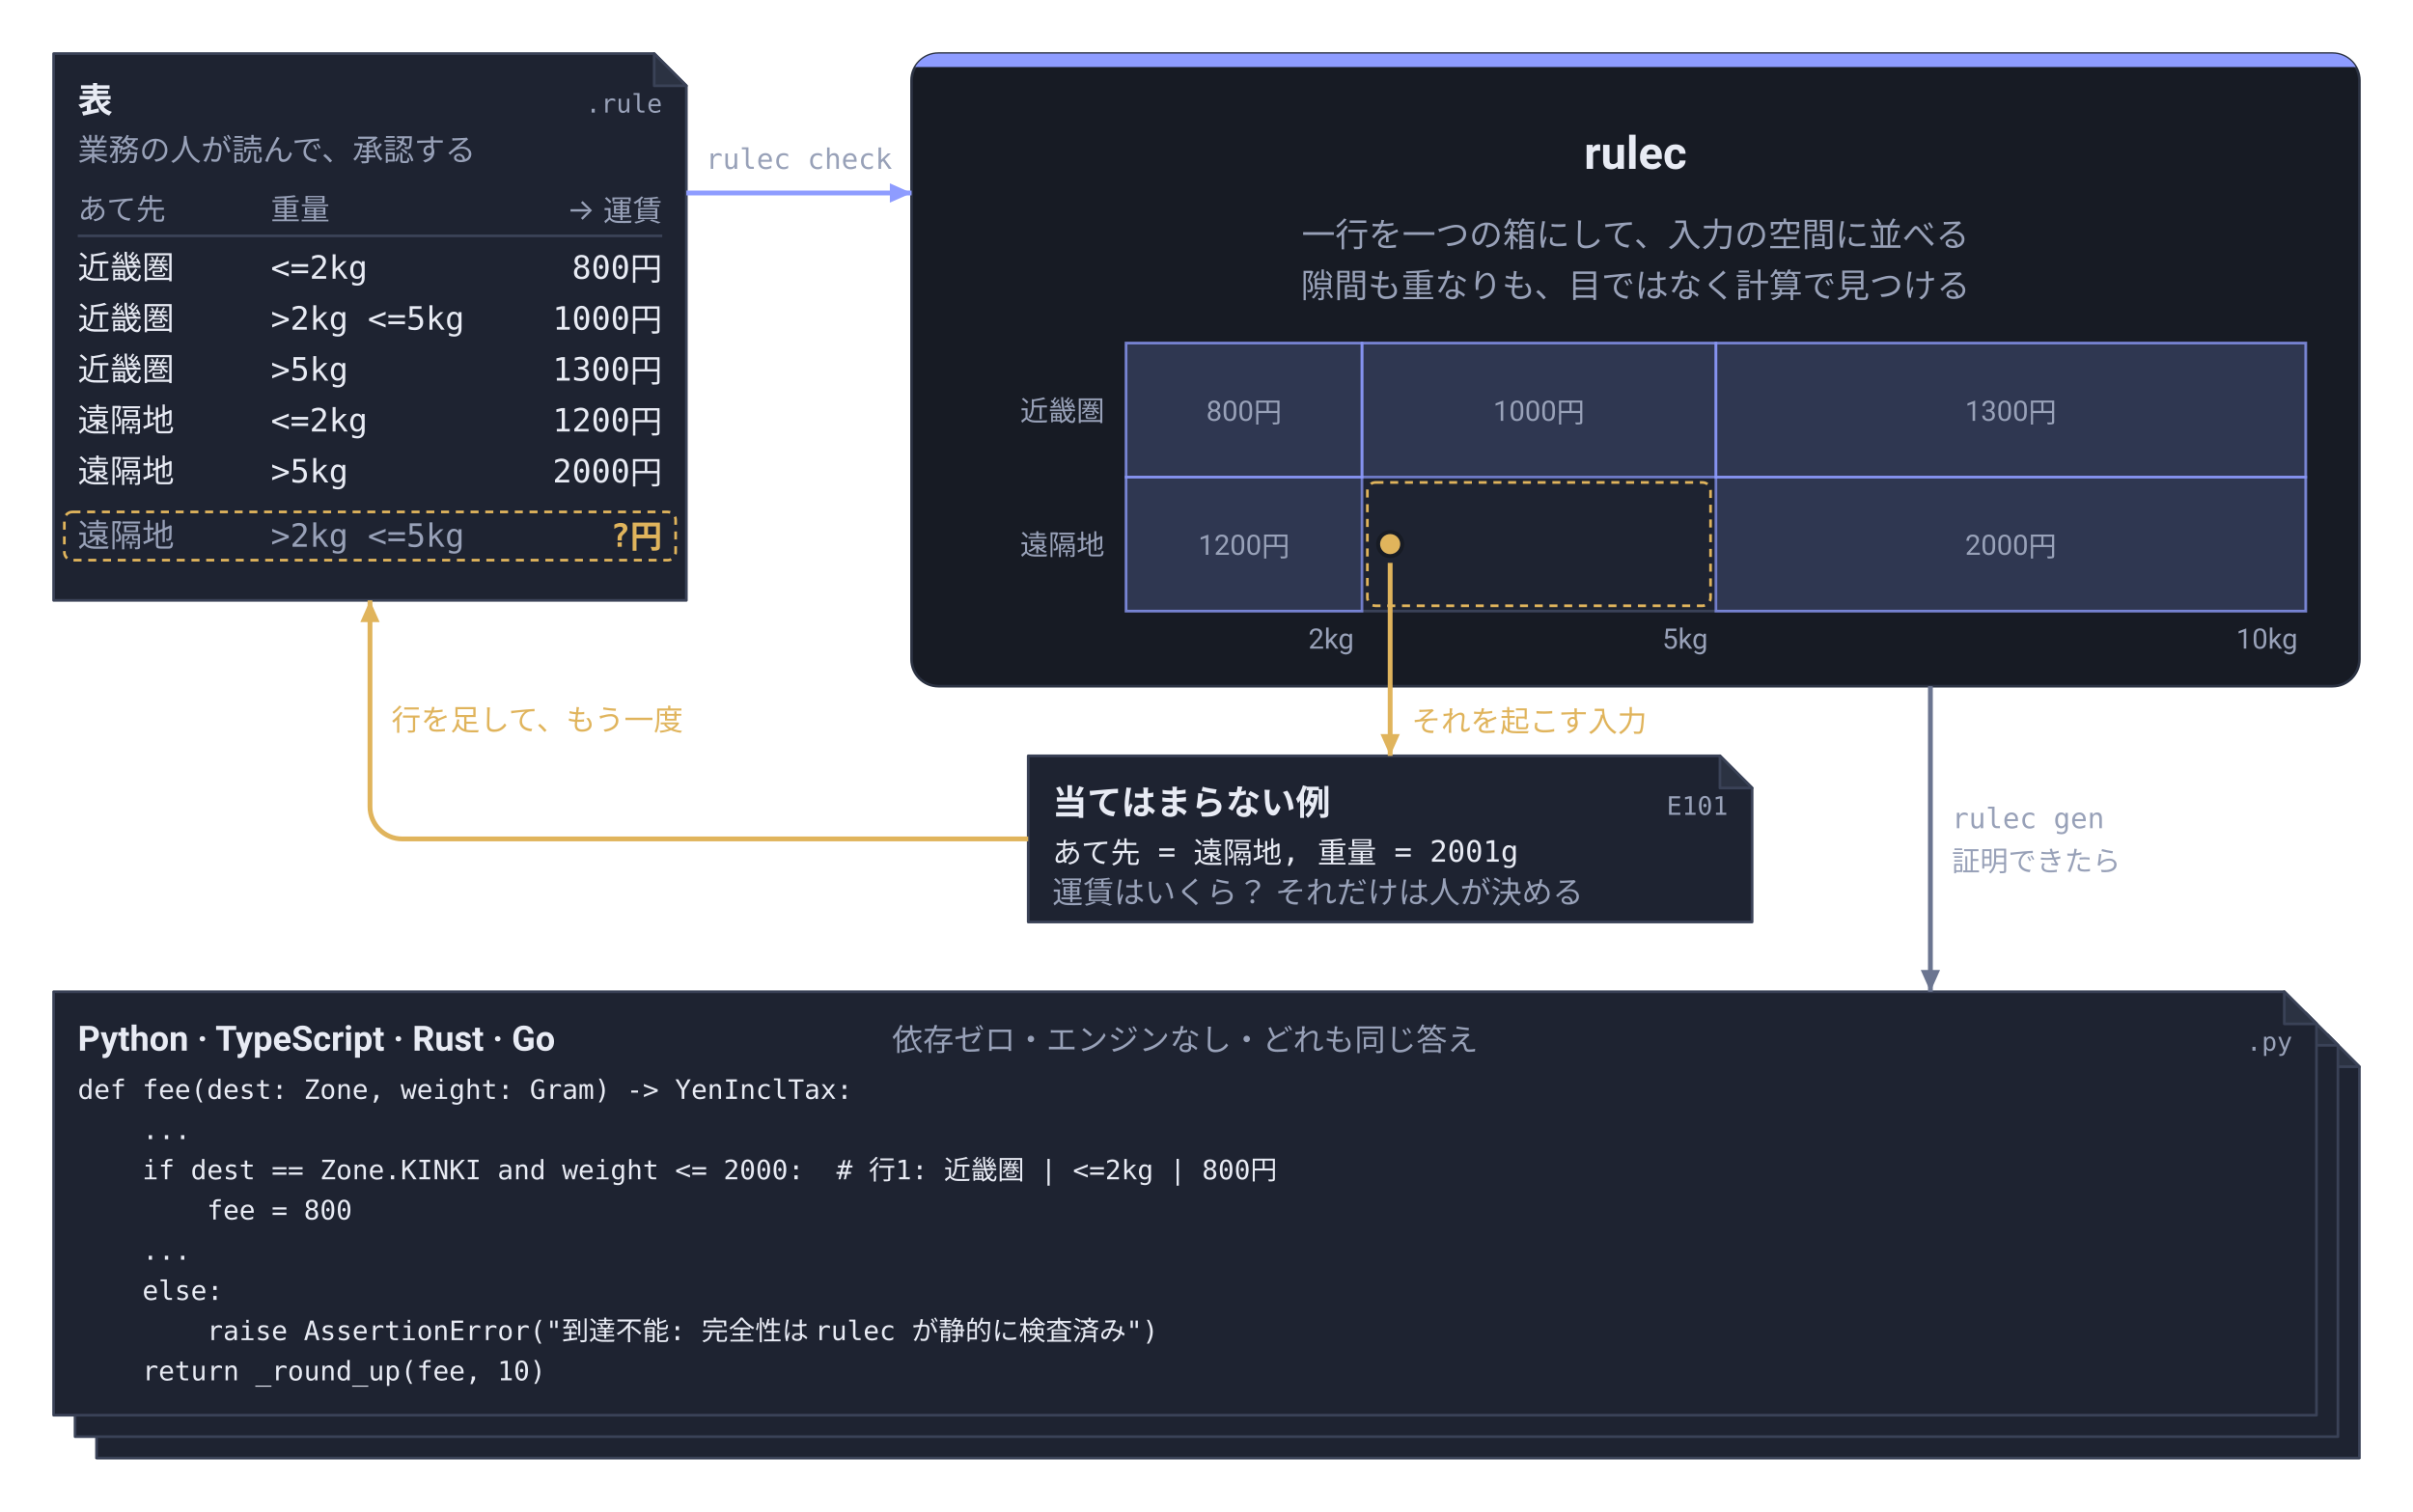
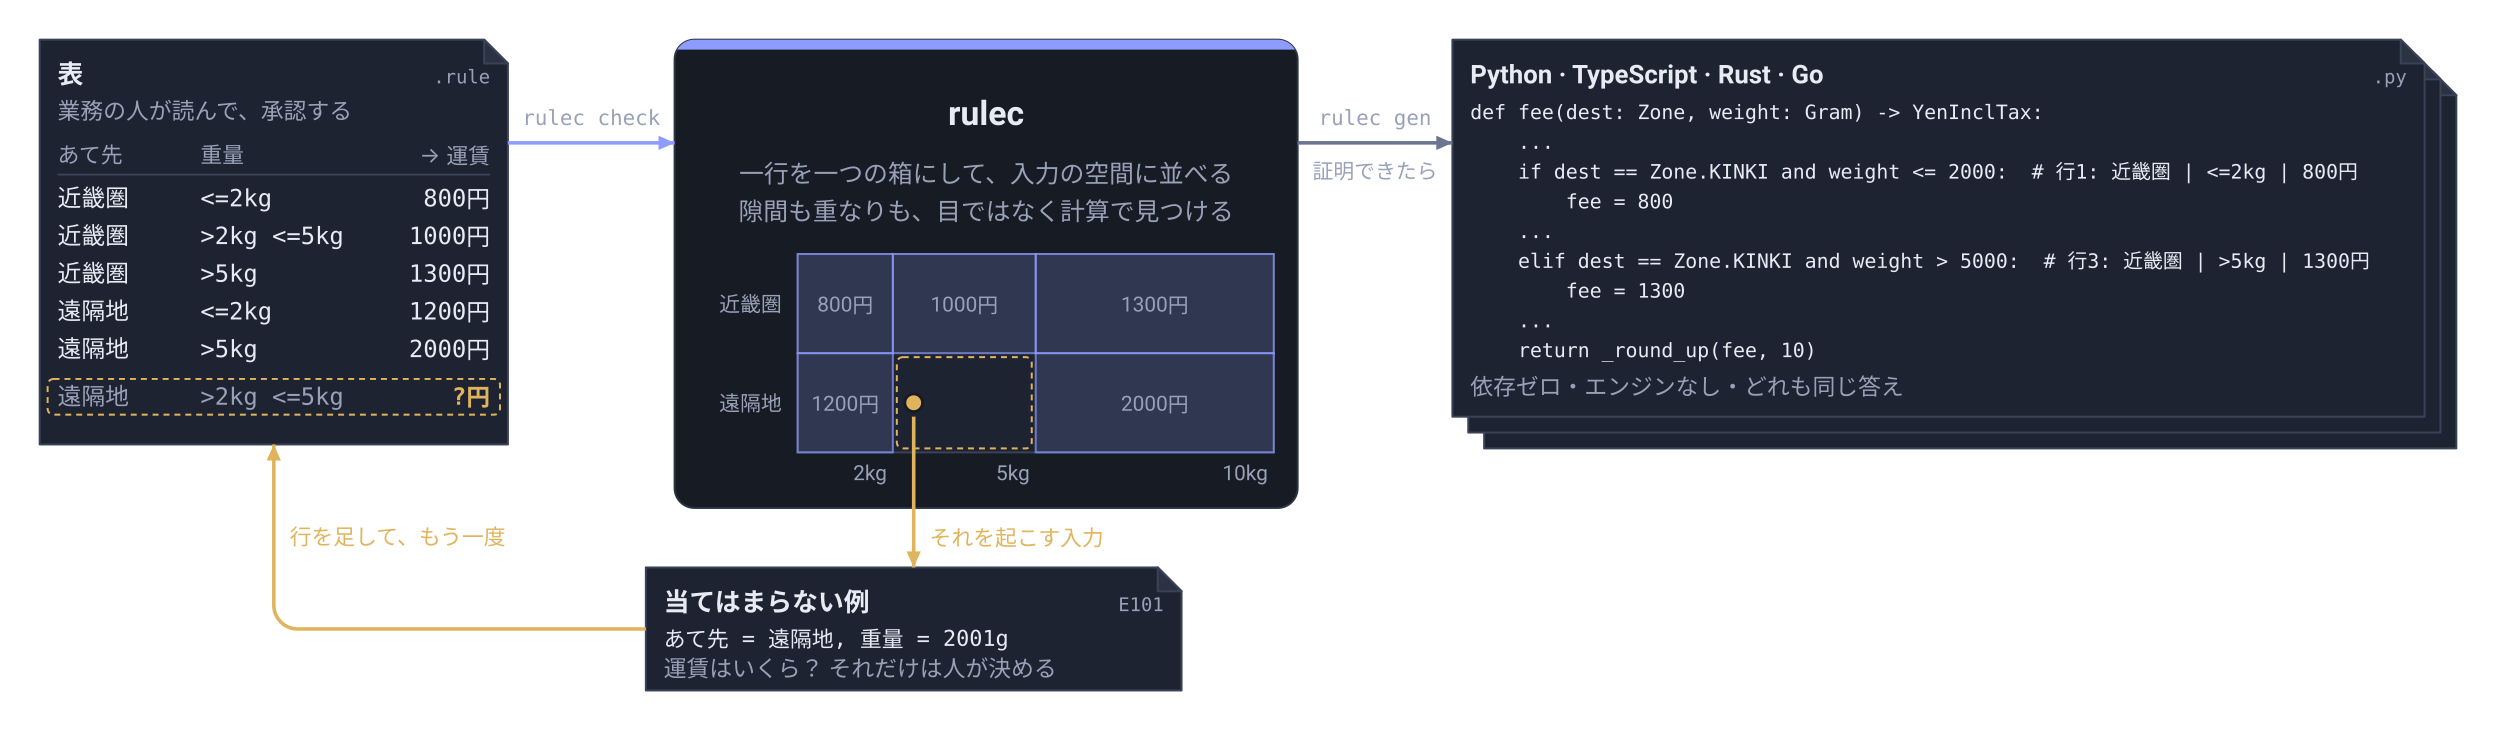
- <svg xmlns="http://www.w3.org/2000/svg" viewBox="0 0 900 564" role="img" aria-label="表を書く。rulec は一行を一つの箱にして入力の空間に並べ、隙間も重なりも無いことを計算で証明する。抜けがあれば、それを起こす入力（あて先 = 遠隔地, 重量 = 2001g）が返ってきて、行を足してもう一度。運賃がいくらかだけは人が決める。証明できた表からだけ、依存ゼロの Python・TypeScript・Go が出る。" font-family="-apple-system, BlinkMacSystemFont, &quot;Hiragino Sans&quot;, &quot;Noto Sans JP&quot;, &quot;Yu Gothic&quot;, Meiryo, &quot;Segoe UI&quot;, Roboto, sans-serif">
+ <svg xmlns="http://www.w3.org/2000/svg" viewBox="0 0 1260 368" role="img" aria-label="表を書く。rulec は一行を一つの箱にして入力の空間に並べ、隙間も重なりも無いことを計算で証明する。抜けがあれば、それを起こす入力（あて先 = 遠隔地, 重量 = 2001g）が返ってきて、行を足してもう一度。運賃がいくらかだけは人が決める。証明できた表からだけ、依存ゼロの Python・TypeScript・Go が出る。" font-family="-apple-system, BlinkMacSystemFont, &quot;Hiragino Sans&quot;, &quot;Noto Sans JP&quot;, &quot;Yu Gothic&quot;, Meiryo, &quot;Segoe UI&quot;, Roboto, sans-serif">
  <defs>
    <marker id="head-neutral" viewBox="0 0 10 10" refX="9" refY="5" markerWidth="9" markerHeight="9" markerUnits="userSpaceOnUse" orient="auto">
      <path d="M0,1 L9,5 L0,9 Z" fill="#6b7590" />
    </marker>
    <marker id="head-accent" viewBox="0 0 10 10" refX="9" refY="5" markerWidth="9" markerHeight="9" markerUnits="userSpaceOnUse" orient="auto">
      <path d="M0,1 L9,5 L0,9 Z" fill="#8e9cff" />
    </marker>
    <marker id="head-human" viewBox="0 0 10 10" refX="9" refY="5" markerWidth="9" markerHeight="9" markerUnits="userSpaceOnUse" orient="auto">
      <path d="M0,1 L9,5 L0,9 Z" fill="#e0b45c" />
    </marker>
  </defs>
  <path d="M20,20 H244 L256,32 V224 H20 Z" fill="#1e2331" stroke="#3a4257" stroke-linejoin="round" />
  <path d="M244,20 V32 H256 Z" fill="#2b3242" stroke="#3a4257" stroke-linejoin="round" />
  <text x="29" y="42" font-size="13" font-weight="600" text-anchor="start" fill="#e8ebf4">表</text>
  <text x="247" y="42" font-size="9.5" font-weight="400" text-anchor="end" fill="#98a1b8" font-family="ui-monospace, SFMono-Regular, Menlo, Consolas, monospace">.rule</text>
  <text x="29" y="60" font-size="11.5" font-weight="400" text-anchor="start" fill="#98a1b8">業務の人が読んで、承認する</text>
  <text x="29" y="82" font-size="11" font-weight="400" text-anchor="start" fill="#98a1b8">あて先</text>
  <text x="101" y="82" font-size="11" font-weight="400" text-anchor="start" fill="#98a1b8">重量</text>
  <text x="247" y="82" font-size="11" font-weight="400" text-anchor="end" fill="#98a1b8">→ 運賃</text>
  <line x1="29" y1="88" x2="247" y2="88" stroke="#3a4257" />
  <text x="29" y="104" font-size="12" font-weight="400" text-anchor="start" fill="#e8ebf4" font-family="ui-monospace, SFMono-Regular, Menlo, Consolas, monospace">近畿圏</text>
  <text x="101" y="104" font-size="12" font-weight="400" text-anchor="start" fill="#e8ebf4" font-family="ui-monospace, SFMono-Regular, Menlo, Consolas, monospace">&lt;=2kg</text>
  <text x="247" y="104" font-size="12" font-weight="400" text-anchor="end" fill="#e8ebf4" font-family="ui-monospace, SFMono-Regular, Menlo, Consolas, monospace">800円</text>
  <text x="29" y="123" font-size="12" font-weight="400" text-anchor="start" fill="#e8ebf4" font-family="ui-monospace, SFMono-Regular, Menlo, Consolas, monospace">近畿圏</text>
  <text x="101" y="123" font-size="12" font-weight="400" text-anchor="start" fill="#e8ebf4" font-family="ui-monospace, SFMono-Regular, Menlo, Consolas, monospace">&gt;2kg &lt;=5kg</text>
  <text x="247" y="123" font-size="12" font-weight="400" text-anchor="end" fill="#e8ebf4" font-family="ui-monospace, SFMono-Regular, Menlo, Consolas, monospace">1000円</text>
  <text x="29" y="142" font-size="12" font-weight="400" text-anchor="start" fill="#e8ebf4" font-family="ui-monospace, SFMono-Regular, Menlo, Consolas, monospace">近畿圏</text>
  <text x="101" y="142" font-size="12" font-weight="400" text-anchor="start" fill="#e8ebf4" font-family="ui-monospace, SFMono-Regular, Menlo, Consolas, monospace">&gt;5kg</text>
  <text x="247" y="142" font-size="12" font-weight="400" text-anchor="end" fill="#e8ebf4" font-family="ui-monospace, SFMono-Regular, Menlo, Consolas, monospace">1300円</text>
  <text x="29" y="161" font-size="12" font-weight="400" text-anchor="start" fill="#e8ebf4" font-family="ui-monospace, SFMono-Regular, Menlo, Consolas, monospace">遠隔地</text>
  <text x="101" y="161" font-size="12" font-weight="400" text-anchor="start" fill="#e8ebf4" font-family="ui-monospace, SFMono-Regular, Menlo, Consolas, monospace">&lt;=2kg</text>
  <text x="247" y="161" font-size="12" font-weight="400" text-anchor="end" fill="#e8ebf4" font-family="ui-monospace, SFMono-Regular, Menlo, Consolas, monospace">1200円</text>
  <text x="29" y="180" font-size="12" font-weight="400" text-anchor="start" fill="#e8ebf4" font-family="ui-monospace, SFMono-Regular, Menlo, Consolas, monospace">遠隔地</text>
  <text x="101" y="180" font-size="12" font-weight="400" text-anchor="start" fill="#e8ebf4" font-family="ui-monospace, SFMono-Regular, Menlo, Consolas, monospace">&gt;5kg</text>
  <text x="247" y="180" font-size="12" font-weight="400" text-anchor="end" fill="#e8ebf4" font-family="ui-monospace, SFMono-Regular, Menlo, Consolas, monospace">2000円</text>
  <rect x="24" y="191" width="228" height="18" rx="3" fill="none" stroke="#e0b45c" stroke-width="1" stroke-dasharray="3 2.5" />
  <text x="29" y="204" font-size="12" font-weight="400" text-anchor="start" fill="#98a1b8" font-family="ui-monospace, SFMono-Regular, Menlo, Consolas, monospace">遠隔地</text>
  <text x="101" y="204" font-size="12" font-weight="400" text-anchor="start" fill="#98a1b8" font-family="ui-monospace, SFMono-Regular, Menlo, Consolas, monospace">&gt;2kg &lt;=5kg</text>
  <text x="247" y="204" font-size="12" font-weight="600" text-anchor="end" fill="#e0b45c" font-family="ui-monospace, SFMono-Regular, Menlo, Consolas, monospace">?円</text>
  <clipPath id="clip-rulec">
-     <rect x="340" y="20" width="540" height="236" rx="10" />
+     <rect x="340" y="20" width="314" height="236" rx="10" />
  </clipPath>
-   <rect x="340" y="20" width="540" height="236" rx="10" fill="#171b24" stroke="#2b3242" />
-   <rect x="340" y="20" width="540" height="5" fill="#8e9cff" clip-path="url(#clip-rulec)" />
-   <text x="610.0" y="63" font-size="17" font-weight="700" text-anchor="middle" fill="#e8ebf4">rulec</text>
-   <text x="610.0" y="92" font-size="12.5" font-weight="400" text-anchor="middle" fill="#98a1b8">一行を一つの箱にして、入力の空間に並べる</text>
-   <text x="610.0" y="111" font-size="12.5" font-weight="400" text-anchor="middle" fill="#98a1b8">隙間も重なりも、目ではなく計算で見つける</text>
-   <rect x="420.0" y="128" width="440" height="100" fill="#1e2331" stroke="#3a4257" />
-   <rect x="420.0" y="128.0" width="88.0" height="50.0" fill="#8e9cff" fill-opacity="0.16" stroke="#8e9cff" stroke-opacity="0.7" />
-   <text x="464.0" y="157.0" font-size="10.5" font-weight="400" text-anchor="middle" fill="#98a1b8">800円</text>
-   <rect x="508.0" y="128.0" width="132.0" height="50.0" fill="#8e9cff" fill-opacity="0.16" stroke="#8e9cff" stroke-opacity="0.7" />
-   <text x="574.0" y="157.0" font-size="10.5" font-weight="400" text-anchor="middle" fill="#98a1b8">1000円</text>
-   <rect x="640.0" y="128.0" width="220.0" height="50.0" fill="#8e9cff" fill-opacity="0.16" stroke="#8e9cff" stroke-opacity="0.7" />
-   <text x="750.0" y="157.0" font-size="10.5" font-weight="400" text-anchor="middle" fill="#98a1b8">1300円</text>
-   <rect x="420.0" y="178.0" width="88.0" height="50.0" fill="#8e9cff" fill-opacity="0.16" stroke="#8e9cff" stroke-opacity="0.7" />
-   <text x="464.0" y="207.0" font-size="10.5" font-weight="400" text-anchor="middle" fill="#98a1b8">1200円</text>
-   <rect x="640.0" y="178.0" width="220.0" height="50.0" fill="#8e9cff" fill-opacity="0.16" stroke="#8e9cff" stroke-opacity="0.7" />
-   <text x="750.0" y="207.0" font-size="10.5" font-weight="400" text-anchor="middle" fill="#98a1b8">2000円</text>
-   <rect x="510.0" y="180.0" width="128.0" height="46.0" rx="3" fill="none" stroke="#e0b45c" stroke-width="1" stroke-dasharray="3 2.5" />
-   <text x="412.0" y="157.0" font-size="10.5" font-weight="400" text-anchor="end" fill="#98a1b8">近畿圏</text>
-   <text x="412.0" y="207.0" font-size="10.5" font-weight="400" text-anchor="end" fill="#98a1b8">遠隔地</text>
-   <text x="505.0" y="242" font-size="10.5" font-weight="400" text-anchor="end" fill="#98a1b8">2kg</text>
-   <text x="637.0" y="242" font-size="10.5" font-weight="400" text-anchor="end" fill="#98a1b8">5kg</text>
-   <text x="857.0" y="242" font-size="10.5" font-weight="400" text-anchor="end" fill="#98a1b8">10kg</text>
-   <circle cx="518.5" cy="203.0" r="4.5" fill="#e0b45c" stroke="#171b24" stroke-width="1.5" />
-   <path d="M36,386 H868 L880,398 V544 H36 Z" fill="#1e2331" stroke="#3a4257" stroke-linejoin="round" />
-   <path d="M868,386 V398 H880 Z" fill="#2b3242" stroke="#3a4257" stroke-linejoin="round" />
-   <path d="M28,378 H860 L872,390 V536 H28 Z" fill="#1e2331" stroke="#3a4257" stroke-linejoin="round" />
-   <path d="M860,378 V390 H872 Z" fill="#2b3242" stroke="#3a4257" stroke-linejoin="round" />
-   <path d="M20,370 H852 L864,382 V528 H20 Z" fill="#1e2331" stroke="#3a4257" stroke-linejoin="round" />
-   <path d="M852,370 V382 H864 Z" fill="#2b3242" stroke="#3a4257" stroke-linejoin="round" />
-   <text x="29" y="392" font-size="13" font-weight="600" text-anchor="start" fill="#e8ebf4">Python · TypeScript · Rust · Go</text>
-   <text x="855" y="392" font-size="9.5" font-weight="400" text-anchor="end" fill="#98a1b8" font-family="ui-monospace, SFMono-Regular, Menlo, Consolas, monospace">.py</text>
-   <text x="442.0" y="392" font-size="11.5" font-weight="400" text-anchor="middle" fill="#98a1b8">依存ゼロ・エンジンなし・どれも同じ答え</text>
-   <text x="29" y="410" font-size="10" font-weight="400" text-anchor="start" fill="#e8ebf4" font-family="ui-monospace, SFMono-Regular, Menlo, Consolas, monospace" xml:space="preserve" style="white-space:pre">def fee(dest: Zone, weight: Gram) -&gt; YenInclTax:</text>
-   <text x="29" y="425" font-size="10" font-weight="400" text-anchor="start" fill="#e8ebf4" font-family="ui-monospace, SFMono-Regular, Menlo, Consolas, monospace" xml:space="preserve" style="white-space:pre">    ...</text>
-   <text x="29" y="440" font-size="10" font-weight="400" text-anchor="start" fill="#e8ebf4" font-family="ui-monospace, SFMono-Regular, Menlo, Consolas, monospace" xml:space="preserve" style="white-space:pre">    if dest == Zone.KINKI and weight &lt;= 2000:  # 行1: 近畿圏 | &lt;=2kg | 800円</text>
-   <text x="29" y="455" font-size="10" font-weight="400" text-anchor="start" fill="#e8ebf4" font-family="ui-monospace, SFMono-Regular, Menlo, Consolas, monospace" xml:space="preserve" style="white-space:pre">        fee = 800</text>
-   <text x="29" y="470" font-size="10" font-weight="400" text-anchor="start" fill="#e8ebf4" font-family="ui-monospace, SFMono-Regular, Menlo, Consolas, monospace" xml:space="preserve" style="white-space:pre">    ...</text>
-   <text x="29" y="485" font-size="10" font-weight="400" text-anchor="start" fill="#e8ebf4" font-family="ui-monospace, SFMono-Regular, Menlo, Consolas, monospace" xml:space="preserve" style="white-space:pre">    else:</text>
-   <text x="29" y="500" font-size="10" font-weight="400" text-anchor="start" fill="#e8ebf4" font-family="ui-monospace, SFMono-Regular, Menlo, Consolas, monospace" xml:space="preserve" style="white-space:pre">        raise AssertionError("到達不能: 完全性は rulec が静的に検査済み")</text>
-   <text x="29" y="515" font-size="10" font-weight="400" text-anchor="start" fill="#e8ebf4" font-family="ui-monospace, SFMono-Regular, Menlo, Consolas, monospace" xml:space="preserve" style="white-space:pre">    return _round_up(fee, 10)</text>
-   <path d="M383.5,282 H641.5 L653.5,294 V344 H383.5 Z" fill="#1e2331" stroke="#3a4257" stroke-linejoin="round" />
-   <path d="M641.5,282 V294 H653.5 Z" fill="#2b3242" stroke="#3a4257" stroke-linejoin="round" />
-   <text x="392.5" y="304" font-size="13" font-weight="600" text-anchor="start" fill="#e8ebf4">当てはまらない例</text>
-   <text x="644.5" y="304" font-size="9.5" font-weight="400" text-anchor="end" fill="#98a1b8" font-family="ui-monospace, SFMono-Regular, Menlo, Consolas, monospace">E101</text>
-   <text x="392.5" y="322" font-size="11" font-weight="400" text-anchor="start" fill="#e8ebf4" font-family="ui-monospace, SFMono-Regular, Menlo, Consolas, monospace">あて先 = 遠隔地, 重量 = 2001g</text>
-   <text x="392.5" y="337" font-size="11.5" font-weight="400" text-anchor="start" fill="#98a1b8">運賃はいくら？ それだけは人が決める</text>
+   <rect x="340" y="20" width="314" height="236" rx="10" fill="#171b24" stroke="#2b3242" />
+   <rect x="340" y="20" width="314" height="5" fill="#8e9cff" clip-path="url(#clip-rulec)" />
+   <text x="497.0" y="63" font-size="17" font-weight="700" text-anchor="middle" fill="#e8ebf4">rulec</text>
+   <text x="497.0" y="92" font-size="12.5" font-weight="400" text-anchor="middle" fill="#98a1b8">一行を一つの箱にして、入力の空間に並べる</text>
+   <text x="497.0" y="111" font-size="12.5" font-weight="400" text-anchor="middle" fill="#98a1b8">隙間も重なりも、目ではなく計算で見つける</text>
+   <rect x="402" y="128" width="240" height="100" fill="#1e2331" stroke="#3a4257" />
+   <rect x="402.0" y="128.0" width="48.0" height="50.0" fill="#8e9cff" fill-opacity="0.16" stroke="#8e9cff" stroke-opacity="0.7" />
+   <text x="426.0" y="157.0" font-size="10.5" font-weight="400" text-anchor="middle" fill="#98a1b8">800円</text>
+   <rect x="450.0" y="128.0" width="72.0" height="50.0" fill="#8e9cff" fill-opacity="0.16" stroke="#8e9cff" stroke-opacity="0.7" />
+   <text x="486.0" y="157.0" font-size="10.5" font-weight="400" text-anchor="middle" fill="#98a1b8">1000円</text>
+   <rect x="522.0" y="128.0" width="120.0" height="50.0" fill="#8e9cff" fill-opacity="0.16" stroke="#8e9cff" stroke-opacity="0.7" />
+   <text x="582.0" y="157.0" font-size="10.5" font-weight="400" text-anchor="middle" fill="#98a1b8">1300円</text>
+   <rect x="402.0" y="178.0" width="48.0" height="50.0" fill="#8e9cff" fill-opacity="0.16" stroke="#8e9cff" stroke-opacity="0.7" />
+   <text x="426.0" y="207.0" font-size="10.5" font-weight="400" text-anchor="middle" fill="#98a1b8">1200円</text>
+   <rect x="522.0" y="178.0" width="120.0" height="50.0" fill="#8e9cff" fill-opacity="0.16" stroke="#8e9cff" stroke-opacity="0.7" />
+   <text x="582.0" y="207.0" font-size="10.5" font-weight="400" text-anchor="middle" fill="#98a1b8">2000円</text>
+   <rect x="452.0" y="180.0" width="68.0" height="46.0" rx="3" fill="none" stroke="#e0b45c" stroke-width="1" stroke-dasharray="3 2.5" />
+   <text x="394" y="157.0" font-size="10.5" font-weight="400" text-anchor="end" fill="#98a1b8">近畿圏</text>
+   <text x="394" y="207.0" font-size="10.5" font-weight="400" text-anchor="end" fill="#98a1b8">遠隔地</text>
+   <text x="447.0" y="242" font-size="10.5" font-weight="400" text-anchor="end" fill="#98a1b8">2kg</text>
+   <text x="519.0" y="242" font-size="10.5" font-weight="400" text-anchor="end" fill="#98a1b8">5kg</text>
+   <text x="639.0" y="242" font-size="10.5" font-weight="400" text-anchor="end" fill="#98a1b8">10kg</text>
+   <circle cx="460.5" cy="203.0" r="4.5" fill="#e0b45c" stroke="#171b24" stroke-width="1.5" />
+   <path d="M748,36 H1226 L1238,48 V226 H748 Z" fill="#1e2331" stroke="#3a4257" stroke-linejoin="round" />
+   <path d="M1226,36 V48 H1238 Z" fill="#2b3242" stroke="#3a4257" stroke-linejoin="round" />
+   <path d="M740,28 H1218 L1230,40 V218 H740 Z" fill="#1e2331" stroke="#3a4257" stroke-linejoin="round" />
+   <path d="M1218,28 V40 H1230 Z" fill="#2b3242" stroke="#3a4257" stroke-linejoin="round" />
+   <path d="M732,20 H1210 L1222,32 V210 H732 Z" fill="#1e2331" stroke="#3a4257" stroke-linejoin="round" />
+   <path d="M1210,20 V32 H1222 Z" fill="#2b3242" stroke="#3a4257" stroke-linejoin="round" />
+   <text x="741" y="42" font-size="13" font-weight="600" text-anchor="start" fill="#e8ebf4">Python · TypeScript · Rust · Go</text>
+   <text x="1213" y="42" font-size="9.5" font-weight="400" text-anchor="end" fill="#98a1b8" font-family="ui-monospace, SFMono-Regular, Menlo, Consolas, monospace">.py</text>
+   <text x="741" y="60" font-size="10" font-weight="400" text-anchor="start" fill="#e8ebf4" font-family="ui-monospace, SFMono-Regular, Menlo, Consolas, monospace" xml:space="preserve" style="white-space:pre">def fee(dest: Zone, weight: Gram) -&gt; YenInclTax:</text>
+   <text x="741" y="75" font-size="10" font-weight="400" text-anchor="start" fill="#e8ebf4" font-family="ui-monospace, SFMono-Regular, Menlo, Consolas, monospace" xml:space="preserve" style="white-space:pre">    ...</text>
+   <text x="741" y="90" font-size="10" font-weight="400" text-anchor="start" fill="#e8ebf4" font-family="ui-monospace, SFMono-Regular, Menlo, Consolas, monospace" xml:space="preserve" style="white-space:pre">    if dest == Zone.KINKI and weight &lt;= 2000:  # 行1: 近畿圏 | &lt;=2kg | 800円</text>
+   <text x="741" y="105" font-size="10" font-weight="400" text-anchor="start" fill="#e8ebf4" font-family="ui-monospace, SFMono-Regular, Menlo, Consolas, monospace" xml:space="preserve" style="white-space:pre">        fee = 800</text>
+   <text x="741" y="120" font-size="10" font-weight="400" text-anchor="start" fill="#e8ebf4" font-family="ui-monospace, SFMono-Regular, Menlo, Consolas, monospace" xml:space="preserve" style="white-space:pre">    ...</text>
+   <text x="741" y="135" font-size="10" font-weight="400" text-anchor="start" fill="#e8ebf4" font-family="ui-monospace, SFMono-Regular, Menlo, Consolas, monospace" xml:space="preserve" style="white-space:pre">    elif dest == Zone.KINKI and weight &gt; 5000:  # 行3: 近畿圏 | &gt;5kg | 1300円</text>
+   <text x="741" y="150" font-size="10" font-weight="400" text-anchor="start" fill="#e8ebf4" font-family="ui-monospace, SFMono-Regular, Menlo, Consolas, monospace" xml:space="preserve" style="white-space:pre">        fee = 1300</text>
+   <text x="741" y="165" font-size="10" font-weight="400" text-anchor="start" fill="#e8ebf4" font-family="ui-monospace, SFMono-Regular, Menlo, Consolas, monospace" xml:space="preserve" style="white-space:pre">    ...</text>
+   <text x="741" y="180" font-size="10" font-weight="400" text-anchor="start" fill="#e8ebf4" font-family="ui-monospace, SFMono-Regular, Menlo, Consolas, monospace" xml:space="preserve" style="white-space:pre">    return _round_up(fee, 10)</text>
+   <text x="741" y="199" font-size="11.5" font-weight="400" text-anchor="start" fill="#98a1b8">依存ゼロ・エンジンなし・どれも同じ答え</text>
+   <path d="M325.5,286 H583.5 L595.5,298 V348 H325.5 Z" fill="#1e2331" stroke="#3a4257" stroke-linejoin="round" />
+   <path d="M583.5,286 V298 H595.5 Z" fill="#2b3242" stroke="#3a4257" stroke-linejoin="round" />
+   <text x="334.5" y="308" font-size="13" font-weight="600" text-anchor="start" fill="#e8ebf4">当てはまらない例</text>
+   <text x="586.5" y="308" font-size="9.5" font-weight="400" text-anchor="end" fill="#98a1b8" font-family="ui-monospace, SFMono-Regular, Menlo, Consolas, monospace">E101</text>
+   <text x="334.5" y="326" font-size="11" font-weight="400" text-anchor="start" fill="#e8ebf4" font-family="ui-monospace, SFMono-Regular, Menlo, Consolas, monospace">あて先 = 遠隔地, 重量 = 2001g</text>
+   <text x="334.5" y="341" font-size="11.5" font-weight="400" text-anchor="start" fill="#98a1b8">運賃はいくら？ それだけは人が決める</text>
  <line x1="256" y1="72" x2="340" y2="72" stroke="#8e9cff" stroke-width="1.8" marker-end="url(#head-accent)" />
  <text x="298.0" y="63" font-size="10.5" font-weight="400" text-anchor="middle" fill="#98a1b8" font-family="ui-monospace, SFMono-Regular, Menlo, Consolas, monospace">rulec check</text>
-   <line x1="518.5" y1="210.0" x2="518.5" y2="282" stroke="#e0b45c" stroke-width="1.8" marker-end="url(#head-human)" />
-   <text x="526.5" y="273.0" font-size="11" font-weight="400" text-anchor="start" fill="#e0b45c">それを起こす入力</text>
-   <line x1="720" y1="256" x2="720" y2="370" stroke="#6b7590" stroke-width="1.8" marker-end="url(#head-neutral)" />
-   <text x="728" y="309.0" font-size="10.5" font-weight="400" text-anchor="start" fill="#98a1b8" font-family="ui-monospace, SFMono-Regular, Menlo, Consolas, monospace">rulec gen</text>
-   <text x="728" y="325.0" font-size="10.5" font-weight="400" text-anchor="start" fill="#98a1b8">証明できたら</text>
-   <path d="M383.5,313.0 H150.0 A12,12 0 0 1 138.0,301.0 V224" fill="none" stroke="#e0b45c" stroke-width="1.8" marker-end="url(#head-human)" />
-   <text x="146.0" y="272.5" font-size="11" font-weight="400" text-anchor="start" fill="#e0b45c">行を足して、もう一度</text>
+   <line x1="654" y1="72" x2="732" y2="72" stroke="#6b7590" stroke-width="1.8" marker-end="url(#head-neutral)" />
+   <text x="693.0" y="63" font-size="10.5" font-weight="400" text-anchor="middle" fill="#98a1b8" font-family="ui-monospace, SFMono-Regular, Menlo, Consolas, monospace">rulec gen</text>
+   <text x="693.0" y="90" font-size="10.5" font-weight="400" text-anchor="middle" fill="#98a1b8">証明できたら</text>
+   <line x1="460.5" y1="210.0" x2="460.5" y2="286" stroke="#e0b45c" stroke-width="1.8" marker-end="url(#head-human)" />
+   <text x="468.5" y="275.0" font-size="11" font-weight="400" text-anchor="start" fill="#e0b45c">それを起こす入力</text>
+   <path d="M325.5,317.0 H150.0 A12,12 0 0 1 138.0,305.0 V224" fill="none" stroke="#e0b45c" stroke-width="1.8" marker-end="url(#head-human)" />
+   <text x="146.0" y="274.5" font-size="11" font-weight="400" text-anchor="start" fill="#e0b45c">行を足して、もう一度</text>
</svg>
